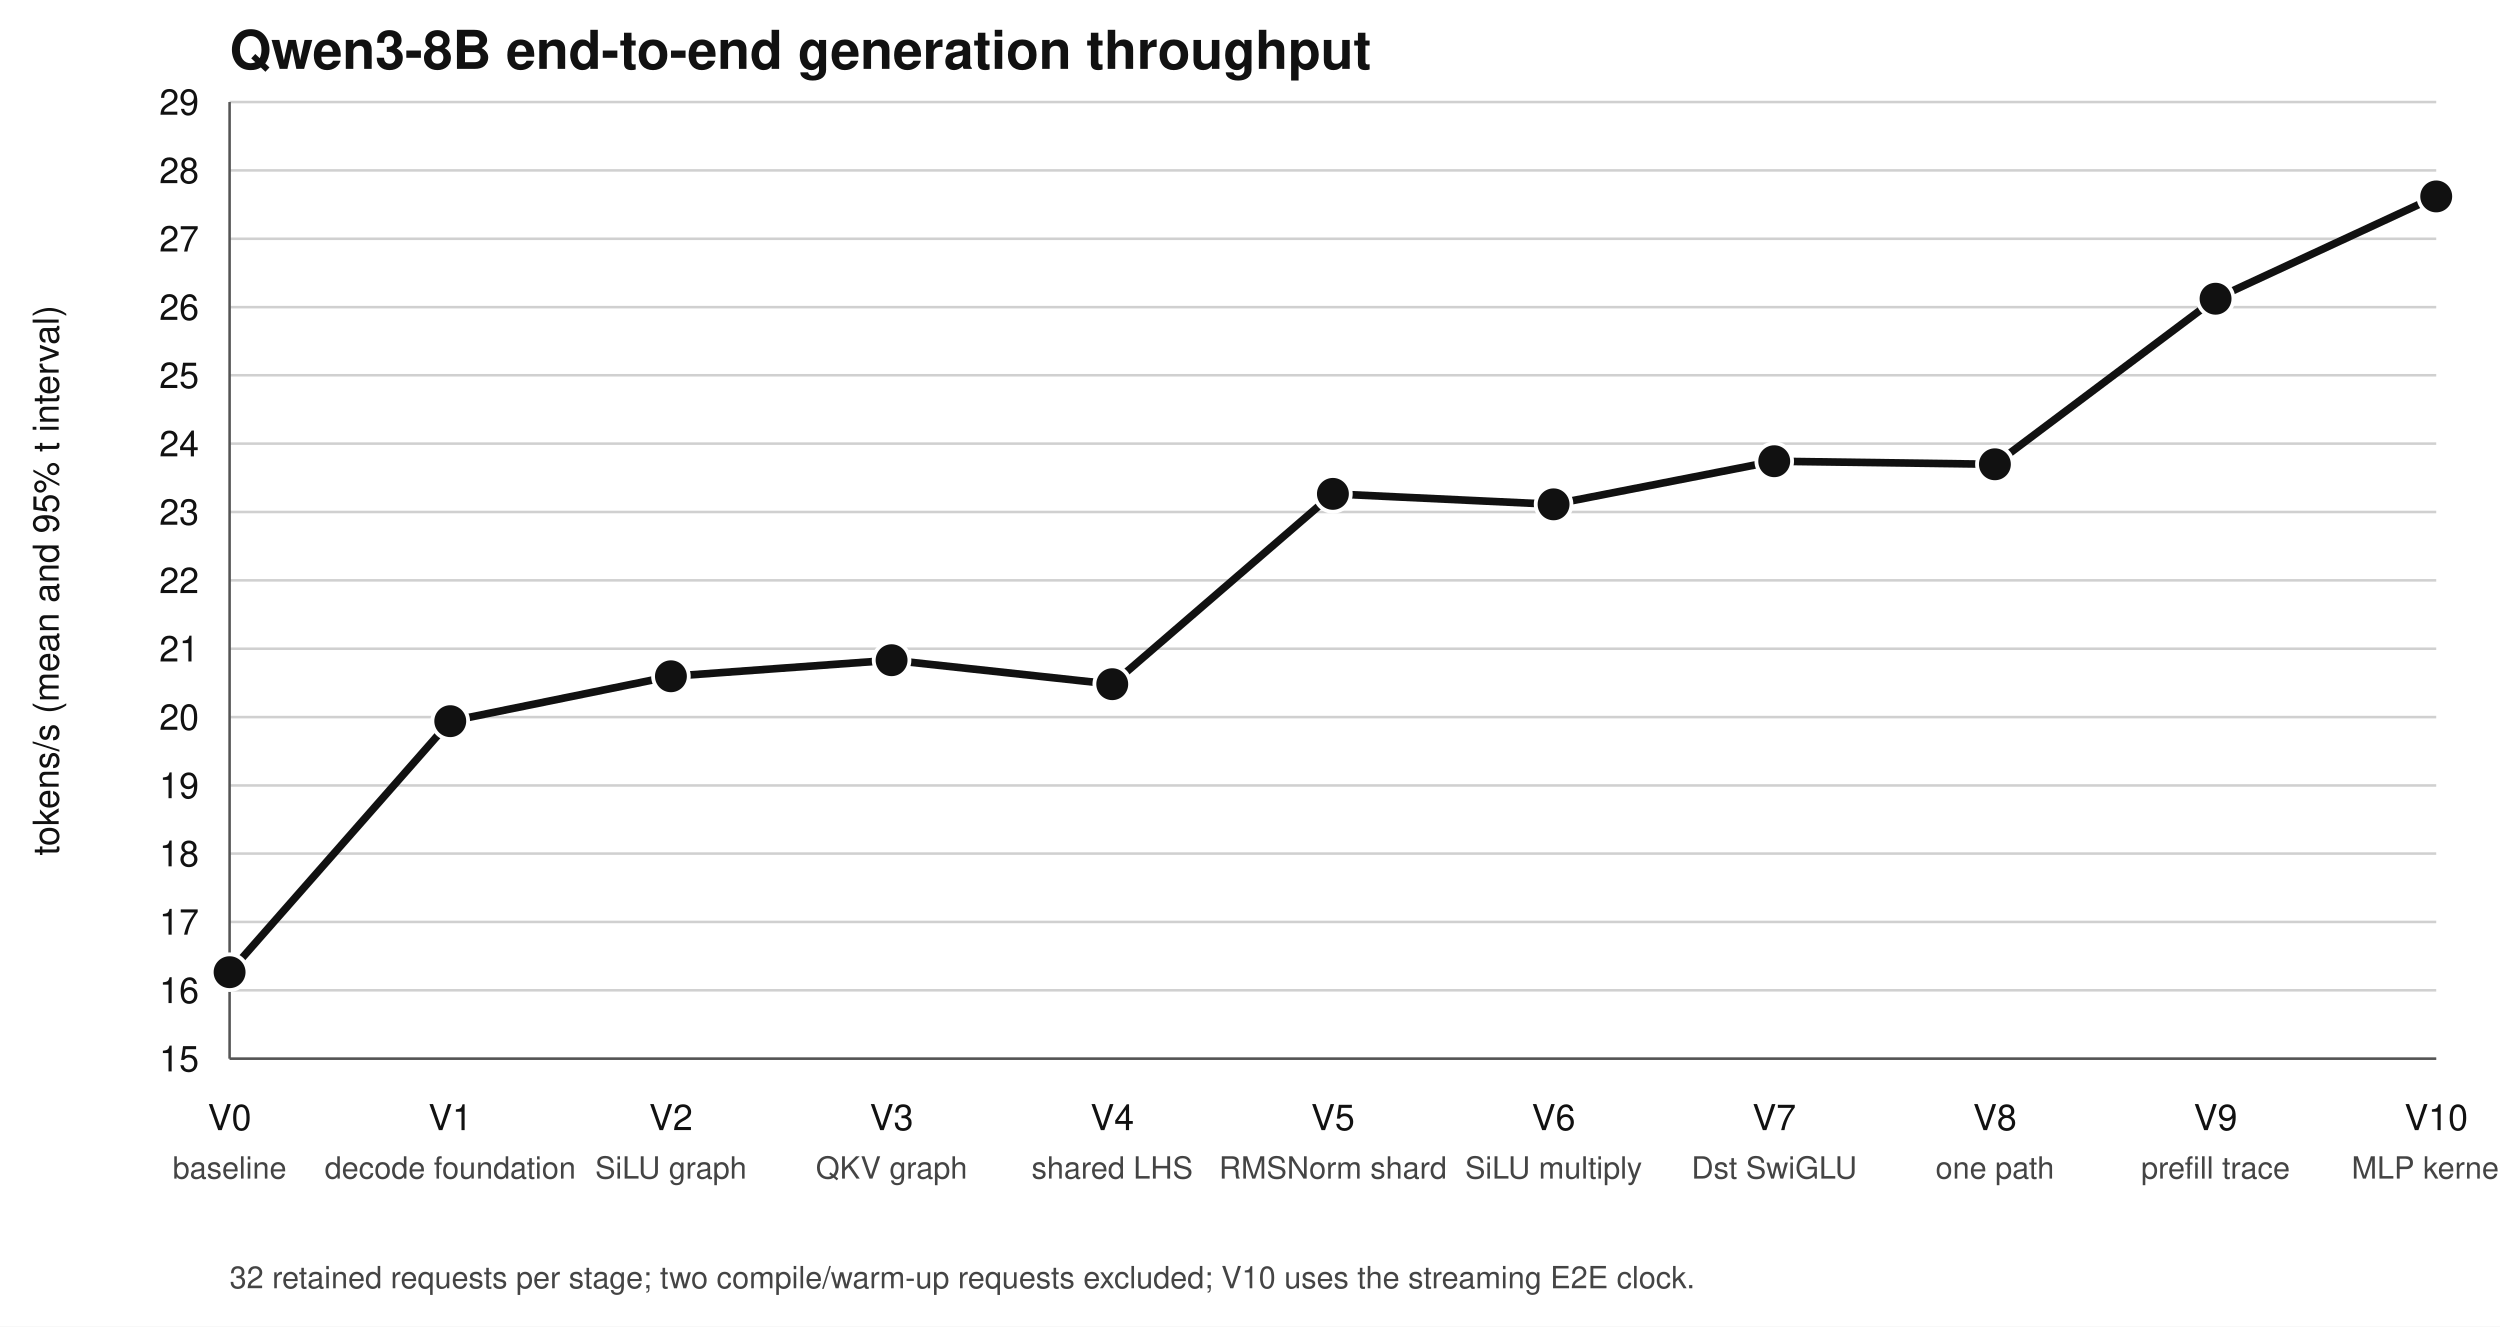
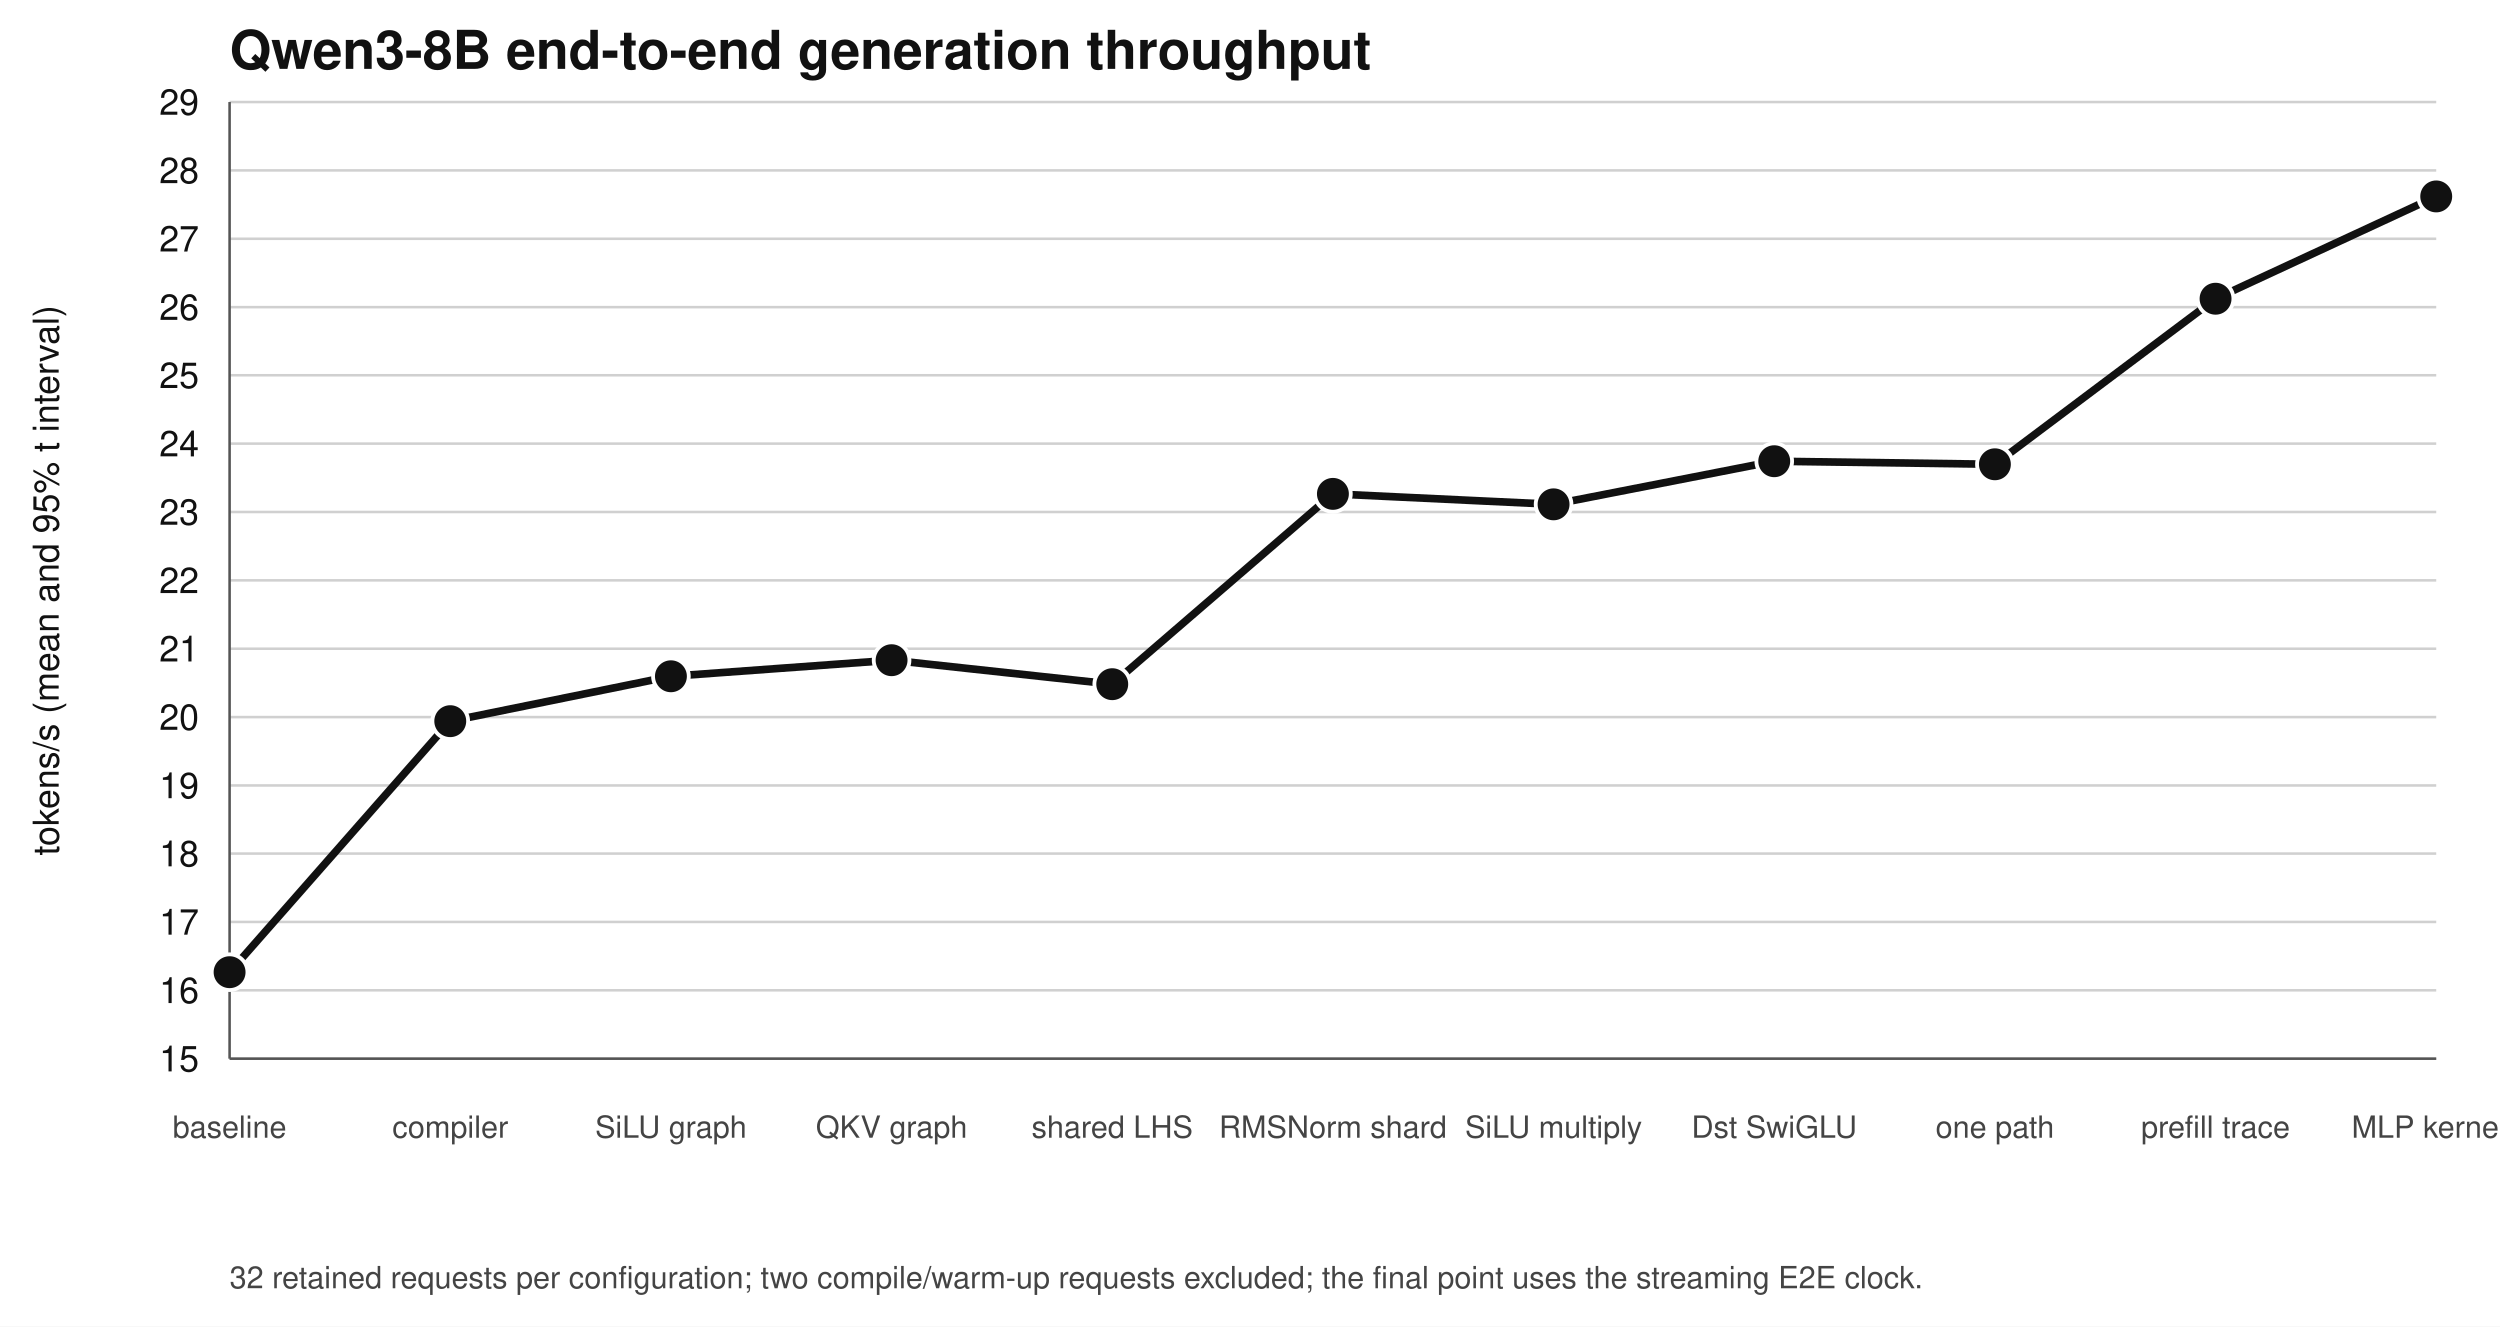
<svg xmlns="http://www.w3.org/2000/svg" width="980" height="520" viewBox="0 0 980 520">
  <rect width="100%" height="100%" fill="#ffffff" />
  <style>text{font-family:Helvetica,Arial,sans-serif;fill:#111}.axis{stroke:#555;stroke-width:1}.grid{stroke:#d0d0d0;stroke-width:1}.line{fill:none;stroke:#111;stroke-width:3}.ci{stroke:#666;stroke-width:2}.dot{fill:#111;stroke:white;stroke-width:1.5}.label{font-size:14px}.small{font-size:12px;fill:#444}.title{font-size:21px;font-weight:700}</style>
  <text x="90" y="27" class="title">Qwen3-8B end-to-end generation throughput</text>
  <line x1="90" y1="415.0" x2="955" y2="415.0" class="grid" />
  <text x="78" y="420.0" text-anchor="end" class="label">15</text>
  <line x1="90" y1="388.2" x2="955" y2="388.2" class="grid" />
  <text x="78" y="393.2" text-anchor="end" class="label">16</text>
  <line x1="90" y1="361.4" x2="955" y2="361.4" class="grid" />
  <text x="78" y="366.4" text-anchor="end" class="label">17</text>
  <line x1="90" y1="334.6" x2="955" y2="334.6" class="grid" />
  <text x="78" y="339.6" text-anchor="end" class="label">18</text>
  <line x1="90" y1="307.9" x2="955" y2="307.9" class="grid" />
  <text x="78" y="312.9" text-anchor="end" class="label">19</text>
  <line x1="90" y1="281.1" x2="955" y2="281.1" class="grid" />
  <text x="78" y="286.1" text-anchor="end" class="label">20</text>
  <line x1="90" y1="254.3" x2="955" y2="254.3" class="grid" />
  <text x="78" y="259.3" text-anchor="end" class="label">21</text>
  <line x1="90" y1="227.5" x2="955" y2="227.5" class="grid" />
  <text x="78" y="232.5" text-anchor="end" class="label">22</text>
  <line x1="90" y1="200.7" x2="955" y2="200.7" class="grid" />
  <text x="78" y="205.7" text-anchor="end" class="label">23</text>
  <line x1="90" y1="173.9" x2="955" y2="173.9" class="grid" />
  <text x="78" y="178.9" text-anchor="end" class="label">24</text>
  <line x1="90" y1="147.1" x2="955" y2="147.1" class="grid" />
  <text x="78" y="152.1" text-anchor="end" class="label">25</text>
  <line x1="90" y1="120.4" x2="955" y2="120.4" class="grid" />
  <text x="78" y="125.4" text-anchor="end" class="label">26</text>
  <line x1="90" y1="93.6" x2="955" y2="93.6" class="grid" />
  <text x="78" y="98.6" text-anchor="end" class="label">27</text>
  <line x1="90" y1="66.8" x2="955" y2="66.8" class="grid" />
  <text x="78" y="71.8" text-anchor="end" class="label">28</text>
  <line x1="90" y1="40.0" x2="955" y2="40.0" class="grid" />
  <text x="78" y="45.0" text-anchor="end" class="label">29</text>
  <line x1="90" y1="40" x2="90" y2="415" class="axis" />
  <line x1="90" y1="415" x2="955" y2="415" class="axis" />
  <polyline points="90.0,381.1 176.5,282.7 263.0,265.1 349.5,258.8 436.0,268.2 522.5,193.6 609.0,197.7 695.5,180.8 782.0,182.0 868.5,117.1 955.0,77.0" class="line" />
  <line x1="90.0" y1="379.9" x2="90.0" y2="382.4" class="ci" />
  <line x1="84.0" y1="379.9" x2="96.0" y2="379.9" class="ci" />
  <line x1="84.0" y1="382.4" x2="96.0" y2="382.4" class="ci" />
  <circle cx="90.0" cy="381.1" r="7" class="dot" />
-   <text x="90.0" y="443" text-anchor="middle" class="label">V0</text>
-   <text x="90.0" y="462" text-anchor="middle" class="small">baseline</text>
+   <text x="90.0" y="446" text-anchor="middle" class="small">baseline</text>
  <line x1="176.5" y1="280.0" x2="176.5" y2="285.5" class="ci" />
  <line x1="170.5" y1="280.0" x2="182.5" y2="280.0" class="ci" />
  <line x1="170.5" y1="285.5" x2="182.5" y2="285.5" class="ci" />
  <circle cx="176.5" cy="282.7" r="7" class="dot" />
-   <text x="176.5" y="443" text-anchor="middle" class="label">V1</text>
-   <text x="176.5" y="462" text-anchor="middle" class="small">decode foundation</text>
+   <text x="176.5" y="446" text-anchor="middle" class="small">compiler</text>
  <line x1="263.0" y1="262.4" x2="263.0" y2="267.8" class="ci" />
  <line x1="257.0" y1="262.4" x2="269.0" y2="262.4" class="ci" />
  <line x1="257.0" y1="267.8" x2="269.0" y2="267.8" class="ci" />
  <circle cx="263.0" cy="265.1" r="7" class="dot" />
-   <text x="263.0" y="443" text-anchor="middle" class="label">V2</text>
-   <text x="263.0" y="462" text-anchor="middle" class="small">SiLU graph</text>
+   <text x="263.0" y="446" text-anchor="middle" class="small">SiLU graph</text>
  <line x1="349.5" y1="256.0" x2="349.5" y2="261.6" class="ci" />
  <line x1="343.5" y1="256.0" x2="355.5" y2="256.0" class="ci" />
  <line x1="343.5" y1="261.6" x2="355.5" y2="261.6" class="ci" />
  <circle cx="349.5" cy="258.8" r="7" class="dot" />
-   <text x="349.5" y="443" text-anchor="middle" class="label">V3</text>
-   <text x="349.5" y="462" text-anchor="middle" class="small">QKV graph</text>
+   <text x="349.5" y="446" text-anchor="middle" class="small">QKV graph</text>
  <line x1="436.0" y1="265.1" x2="436.0" y2="271.3" class="ci" />
  <line x1="430.0" y1="265.1" x2="442.0" y2="265.1" class="ci" />
  <line x1="430.0" y1="271.3" x2="442.0" y2="271.3" class="ci" />
  <circle cx="436.0" cy="268.2" r="7" class="dot" />
-   <text x="436.0" y="443" text-anchor="middle" class="label">V4</text>
-   <text x="436.0" y="462" text-anchor="middle" class="small">shared LHS</text>
+   <text x="436.0" y="446" text-anchor="middle" class="small">shared LHS</text>
  <line x1="522.5" y1="191.3" x2="522.5" y2="195.9" class="ci" />
  <line x1="516.5" y1="191.3" x2="528.5" y2="191.3" class="ci" />
  <line x1="516.5" y1="195.9" x2="528.5" y2="195.9" class="ci" />
  <circle cx="522.5" cy="193.6" r="7" class="dot" />
-   <text x="522.5" y="443" text-anchor="middle" class="label">V5</text>
-   <text x="522.5" y="462" text-anchor="middle" class="small">RMSNorm shard</text>
+   <text x="522.5" y="446" text-anchor="middle" class="small">RMSNorm shard</text>
  <line x1="609.0" y1="194.8" x2="609.0" y2="200.5" class="ci" />
  <line x1="603.0" y1="194.8" x2="615.0" y2="194.8" class="ci" />
  <line x1="603.0" y1="200.5" x2="615.0" y2="200.5" class="ci" />
  <circle cx="609.0" cy="197.7" r="7" class="dot" />
-   <text x="609.0" y="443" text-anchor="middle" class="label">V6</text>
-   <text x="609.0" y="462" text-anchor="middle" class="small">SiLU multiply</text>
+   <text x="609.0" y="446" text-anchor="middle" class="small">SiLU multiply</text>
  <line x1="695.5" y1="177.8" x2="695.5" y2="183.8" class="ci" />
  <line x1="689.5" y1="177.8" x2="701.5" y2="177.8" class="ci" />
  <line x1="689.5" y1="183.8" x2="701.5" y2="183.8" class="ci" />
  <circle cx="695.5" cy="180.8" r="7" class="dot" />
-   <text x="695.5" y="443" text-anchor="middle" class="label">V7</text>
-   <text x="695.5" y="462" text-anchor="middle" class="small">Dst SwiGLU</text>
+   <text x="695.5" y="446" text-anchor="middle" class="small">Dst SwiGLU</text>
  <line x1="782.0" y1="179.4" x2="782.0" y2="184.7" class="ci" />
  <line x1="776.0" y1="179.4" x2="788.0" y2="179.4" class="ci" />
  <line x1="776.0" y1="184.7" x2="788.0" y2="184.7" class="ci" />
  <circle cx="782.0" cy="182.0" r="7" class="dot" />
-   <text x="782.0" y="443" text-anchor="middle" class="label">V8</text>
-   <text x="782.0" y="462" text-anchor="middle" class="small">one path</text>
+   <text x="782.0" y="446" text-anchor="middle" class="small">one path</text>
  <line x1="868.5" y1="113.3" x2="868.5" y2="120.9" class="ci" />
  <line x1="862.5" y1="113.3" x2="874.5" y2="113.3" class="ci" />
  <line x1="862.5" y1="120.9" x2="874.5" y2="120.9" class="ci" />
  <circle cx="868.5" cy="117.1" r="7" class="dot" />
-   <text x="868.5" y="443" text-anchor="middle" class="label">V9</text>
-   <text x="868.5" y="462" text-anchor="middle" class="small">prefill trace</text>
+   <text x="868.5" y="446" text-anchor="middle" class="small">prefill trace</text>
  <line x1="955.0" y1="73.9" x2="955.0" y2="80.1" class="ci" />
  <line x1="949.0" y1="73.9" x2="961.0" y2="73.9" class="ci" />
  <line x1="949.0" y1="80.1" x2="961.0" y2="80.1" class="ci" />
  <circle cx="955.0" cy="77.0" r="7" class="dot" />
-   <text x="955.0" y="443" text-anchor="middle" class="label">V10</text>
-   <text x="955.0" y="462" text-anchor="middle" class="small">MLP kernels</text>
+   <text x="955.0" y="446" text-anchor="middle" class="small">MLP kernels</text>
  <text transform="translate(23 227.5) rotate(-90)" text-anchor="middle" class="label">tokens/s (mean and 95% t interval)</text>
-   <text x="90" y="505" class="small">32 retained requests per stage; two compile/warm-up requests excluded; V10 uses the streaming E2E clock.</text>
+   <text x="90" y="505" class="small">32 retained requests per configuration; two compile/warm-up requests excluded; the final point uses the streaming E2E clock.</text>
</svg>
